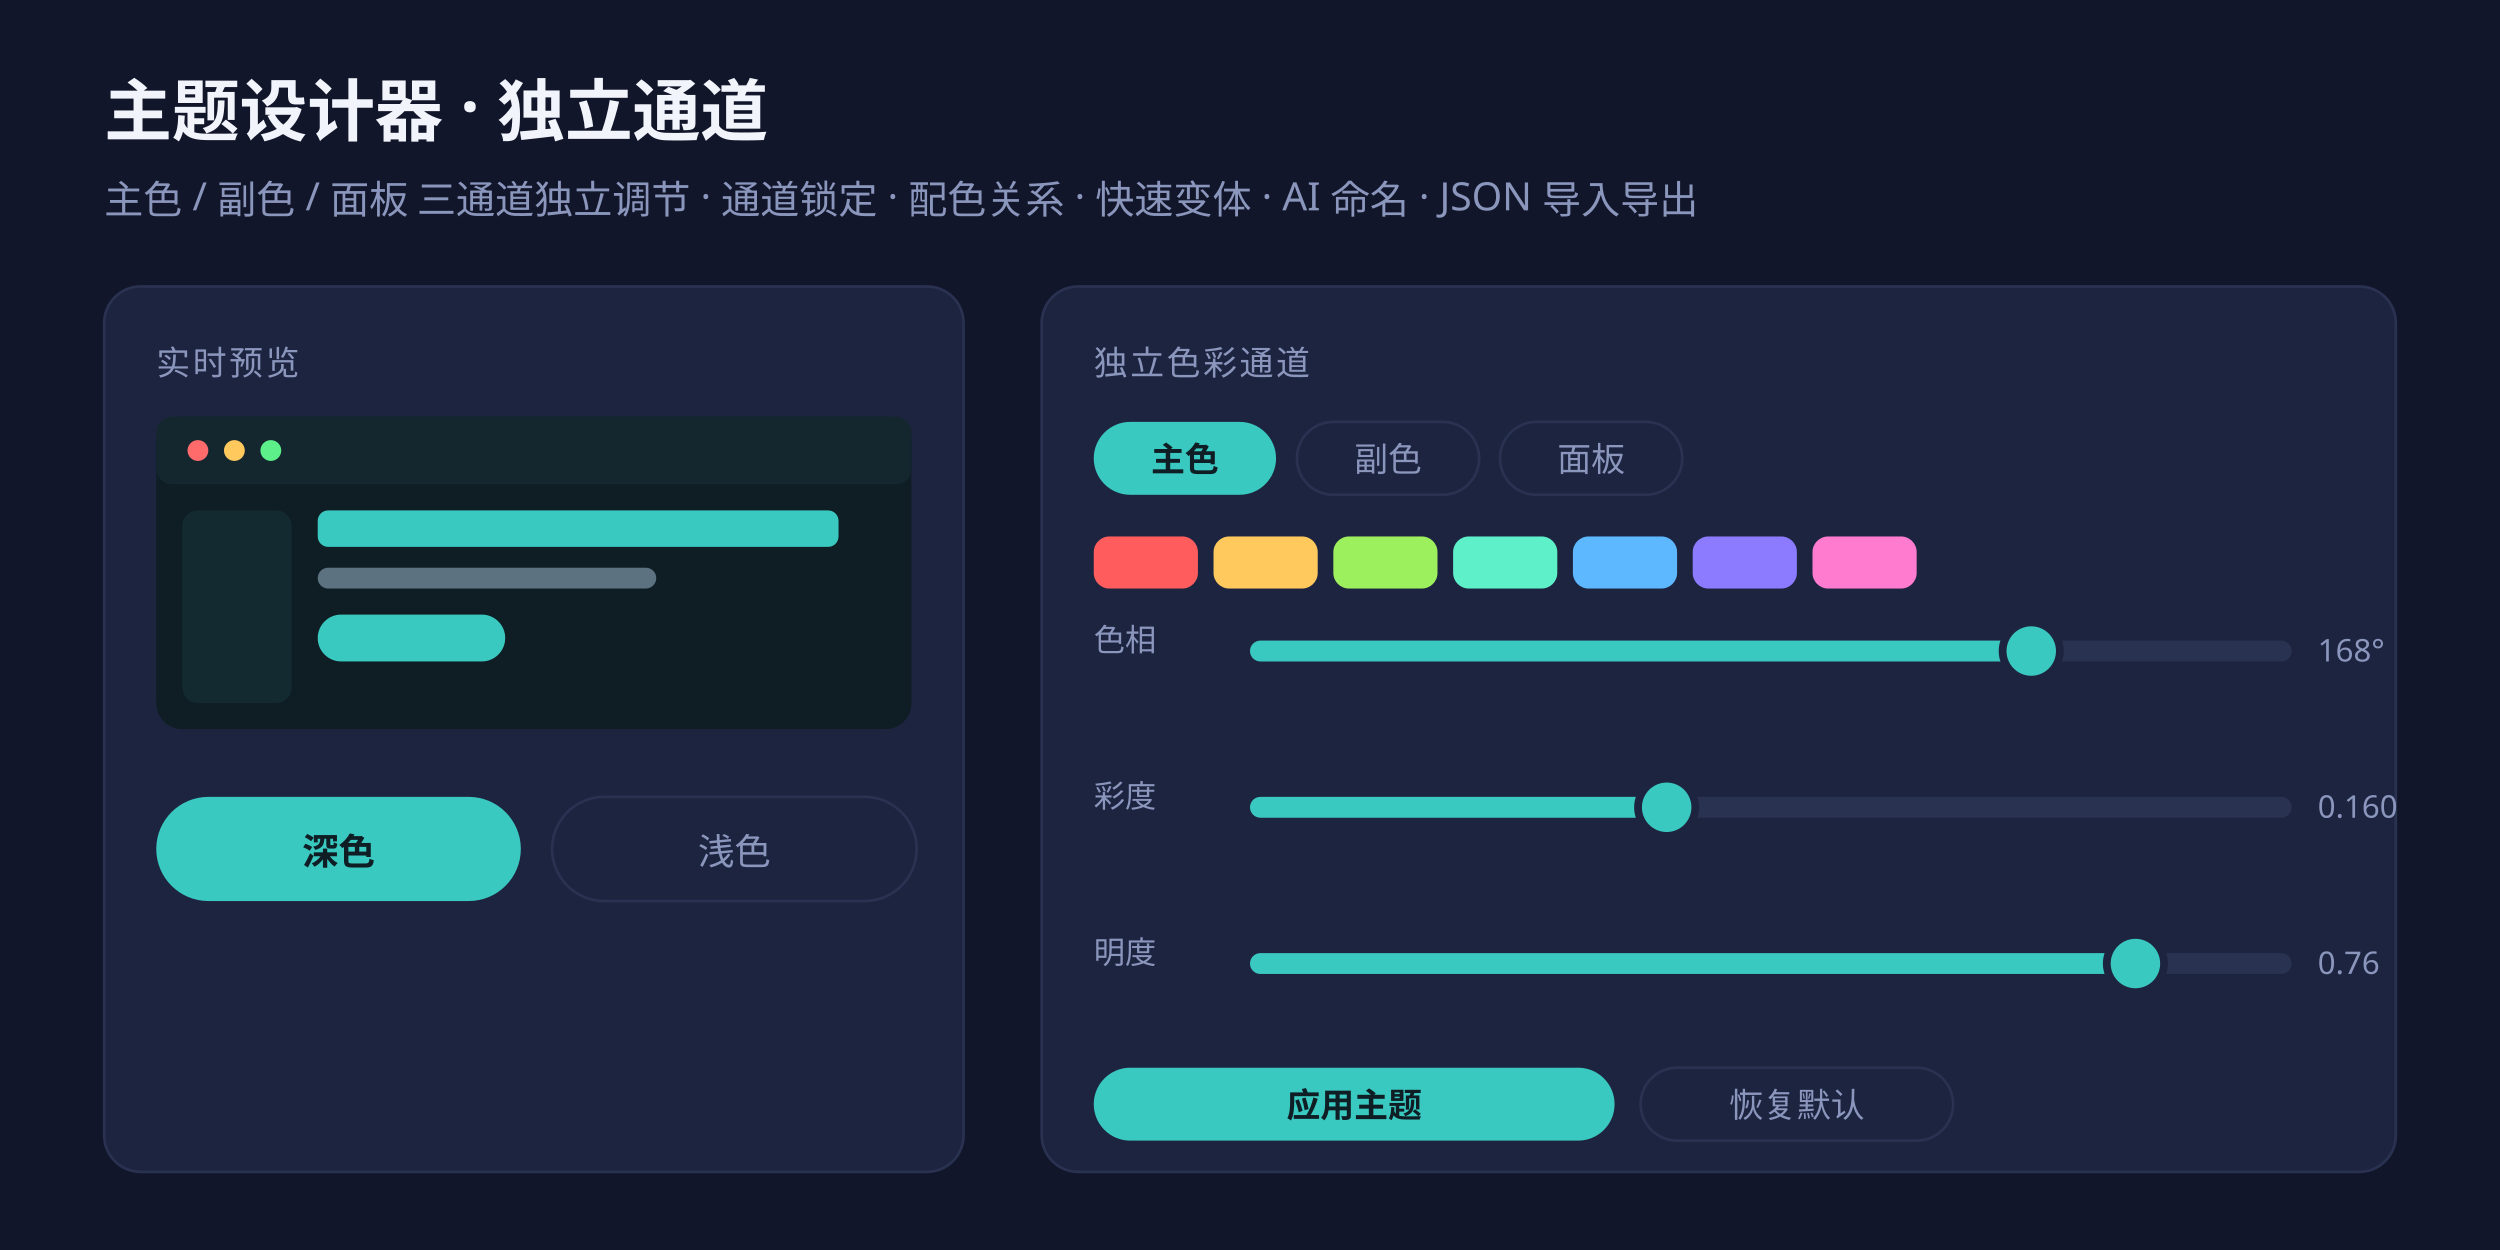
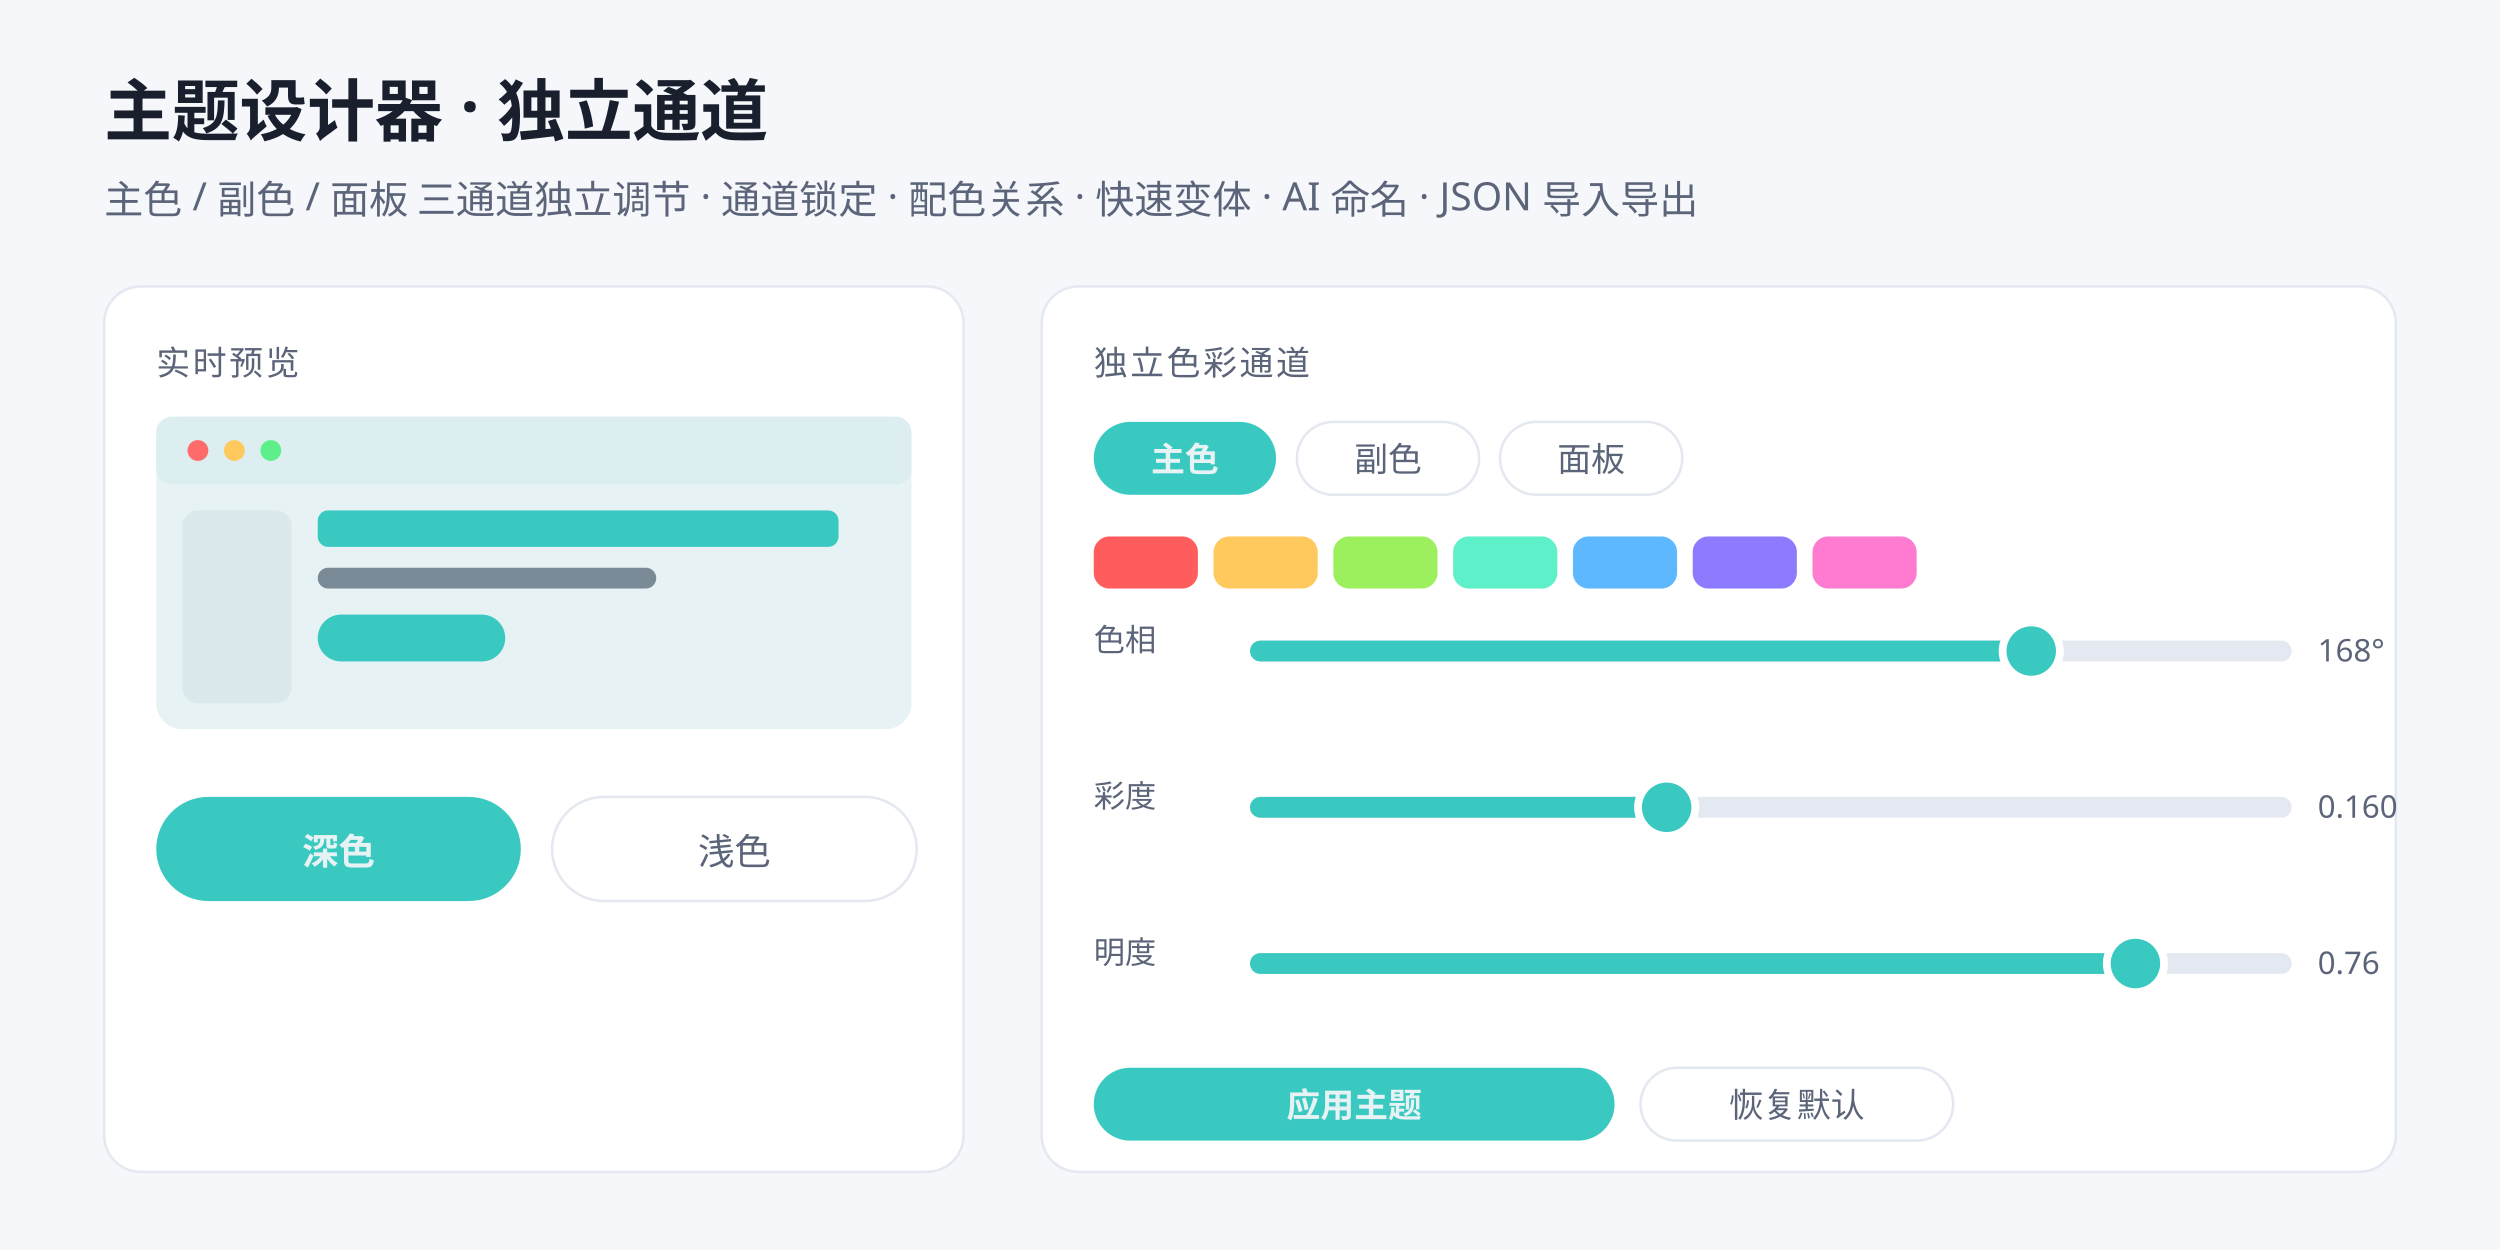
<svg xmlns="http://www.w3.org/2000/svg" width="960" height="480" viewBox="0 0 960 480" font-family="'Segoe UI','PingFang SC',sans-serif">
-   <rect width="960" height="480" fill="#12162a" />
-   <text x="40" y="52" font-size="26" font-weight="700" fill="#f2f4fb">主题设计器 · 独立通道</text>
-   <text x="40" y="82" font-size="15" fill="#8b96bd">主色 / 副色 / 面板 三通道独立调节 · 通道锁定 · 配色关系 · 快速变体 · AI 命名 · JSON 导入导出</text>
+   <rect width="960" height="480" fill="#f5f7fb" />
+   <text x="40" y="52" font-size="26" font-weight="700" fill="#1a1f2e">主题设计器 · 独立通道</text>
+   <text x="40" y="82" font-size="15" fill="#5b6478">主色 / 副色 / 面板 三通道独立调节 · 通道锁定 · 配色关系 · 快速变体 · AI 命名 · JSON 导入导出</text>
  <g transform="translate(40,110)">
-     <rect width="330" height="340" rx="14" fill="#1d2440" stroke="#2a3252" />
-     <text x="20" y="34" font-size="13" fill="#8b96bd" letter-spacing="1">实时预览</text>
+     <rect width="330" height="340" rx="14" fill="#ffffff" stroke="#e4e8f0" />
+     <text x="20" y="34" font-size="13" fill="#5b6478" letter-spacing="1">实时预览</text>
    <g transform="translate(20,50)">
-       <rect width="290" height="120" rx="10" fill="#0f1d24" />
-       <rect x="0" y="0" width="290" height="26" rx="6" fill="#14262e" />
+       <rect width="290" height="120" rx="10" fill="#e6f2f4" />
+       <rect x="0" y="0" width="290" height="26" rx="6" fill="#dceef0" />
      <circle cx="16" cy="13" r="4" fill="#ff6b6b" />
      <circle cx="30" cy="13" r="4" fill="#ffc95d" />
      <circle cx="44" cy="13" r="4" fill="#5df08a" />
-       <rect x="10" y="36" width="42" height="74" rx="6" fill="#122a30" />
+       <rect x="10" y="36" width="42" height="74" rx="6" fill="#dce9ec" />
      <rect x="62" y="36" width="200" height="14" rx="4" fill="#3ac9c0" />
-       <rect x="62" y="58" width="130" height="8" rx="4" fill="#5c7280" />
+       <rect x="62" y="58" width="130" height="8" rx="4" fill="#7a8a96" />
      <rect x="62" y="76" width="72" height="18" rx="9" fill="#3ac9c0" />
    </g>
    <g transform="translate(20,196)">
      <rect x="0" y="0" width="140" height="40" rx="20" fill="#3ac9c0" />
-       <text x="70" y="26" font-size="14" font-weight="600" fill="#0f1d24" text-anchor="middle">深色</text>
-       <rect x="152" y="0" width="140" height="40" rx="20" fill="#1d2440" stroke="#2a3252" />
-       <text x="222" y="26" font-size="14" fill="#8b96bd" text-anchor="middle">浅色</text>
+       <text x="70" y="26" font-size="14" font-weight="600" fill="#e6f2f4" text-anchor="middle">深色</text>
+       <rect x="152" y="0" width="140" height="40" rx="20" fill="#ffffff" stroke="#e4e8f0" />
+       <text x="222" y="26" font-size="14" fill="#5b6478" text-anchor="middle">浅色</text>
    </g>
  </g>
  <g transform="translate(400,110)">
-     <rect width="520" height="340" rx="14" fill="#1d2440" stroke="#2a3252" />
-     <text x="20" y="34" font-size="13" fill="#8b96bd" letter-spacing="1">独立色彩通道</text>
+     <rect width="520" height="340" rx="14" fill="#ffffff" stroke="#e4e8f0" />
+     <text x="20" y="34" font-size="13" fill="#5b6478" letter-spacing="1">独立色彩通道</text>
    <g transform="translate(20,52)">
      <rect x="0" y="0" width="70" height="28" rx="14" fill="#3ac9c0" />
-       <text x="35" y="19" font-size="13" font-weight="600" fill="#0f1d24" text-anchor="middle">主色</text>
-       <rect x="78" y="0" width="70" height="28" rx="14" fill="#1d2440" stroke="#2a3252" />
-       <text x="113" y="19" font-size="13" fill="#8b96bd" text-anchor="middle">副色</text>
-       <rect x="156" y="0" width="70" height="28" rx="14" fill="#1d2440" stroke="#2a3252" />
-       <text x="191" y="19" font-size="13" fill="#8b96bd" text-anchor="middle">面板</text>
+       <text x="35" y="19" font-size="13" font-weight="600" fill="#e6f2f4" text-anchor="middle">主色</text>
+       <rect x="78" y="0" width="70" height="28" rx="14" fill="#ffffff" stroke="#e4e8f0" />
+       <text x="113" y="19" font-size="13" fill="#5b6478" text-anchor="middle">副色</text>
+       <rect x="156" y="0" width="70" height="28" rx="14" fill="#ffffff" stroke="#e4e8f0" />
+       <text x="191" y="19" font-size="13" fill="#5b6478" text-anchor="middle">面板</text>
    </g>
    <g transform="translate(20,96)">
      <rect x="0" y="0" width="40" height="20" rx="6" fill="#ff5d5d" />
      <rect x="46" y="0" width="40" height="20" rx="6" fill="#ffc95d" />
      <rect x="92" y="0" width="40" height="20" rx="6" fill="#9df05d" />
      <rect x="138" y="0" width="40" height="20" rx="6" fill="#5df0c9" />
      <rect x="184" y="0" width="40" height="20" rx="6" fill="#5db8ff" />
      <rect x="230" y="0" width="40" height="20" rx="6" fill="#8d7bff" />
      <rect x="276" y="0" width="40" height="20" rx="6" fill="#ff7bd0" />
    </g>
    <g transform="translate(20,140)">
-       <text x="0" y="0" font-size="12" fill="#8b96bd">色相</text>
-       <rect x="60" y="-4" width="400" height="8" rx="4" fill="#2a3252" />
+       <text x="0" y="0" font-size="12" fill="#5b6478">色相</text>
+       <rect x="60" y="-4" width="400" height="8" rx="4" fill="#e4e8f0" />
      <rect x="60" y="-4" width="300" height="8" rx="4" fill="#3ac9c0" />
-       <circle cx="360" cy="0" r="11" fill="#3ac9c0" stroke="#1d2440" stroke-width="3" />
-       <text x="470" y="4" font-size="12" fill="#8b96bd">168°</text>
+       <circle cx="360" cy="0" r="11" fill="#3ac9c0" stroke="#ffffff" stroke-width="3" />
+       <text x="470" y="4" font-size="12" fill="#5b6478">168°</text>
    </g>
    <g transform="translate(20,200)">
-       <text x="0" y="0" font-size="12" fill="#8b96bd">彩度</text>
-       <rect x="60" y="-4" width="400" height="8" rx="4" fill="#2a3252" />
+       <text x="0" y="0" font-size="12" fill="#5b6478">彩度</text>
+       <rect x="60" y="-4" width="400" height="8" rx="4" fill="#e4e8f0" />
      <rect x="60" y="-4" width="160" height="8" rx="4" fill="#3ac9c0" />
-       <circle cx="220" cy="0" r="11" fill="#3ac9c0" stroke="#1d2440" stroke-width="3" />
-       <text x="470" y="4" font-size="12" fill="#8b96bd">0.160</text>
+       <circle cx="220" cy="0" r="11" fill="#3ac9c0" stroke="#ffffff" stroke-width="3" />
+       <text x="470" y="4" font-size="12" fill="#5b6478">0.160</text>
    </g>
    <g transform="translate(20,260)">
-       <text x="0" y="0" font-size="12" fill="#8b96bd">明度</text>
-       <rect x="60" y="-4" width="400" height="8" rx="4" fill="#2a3252" />
+       <text x="0" y="0" font-size="12" fill="#5b6478">明度</text>
+       <rect x="60" y="-4" width="400" height="8" rx="4" fill="#e4e8f0" />
      <rect x="60" y="-4" width="340" height="8" rx="4" fill="#3ac9c0" />
-       <circle cx="400" cy="0" r="11" fill="#3ac9c0" stroke="#1d2440" stroke-width="3" />
-       <text x="470" y="4" font-size="12" fill="#8b96bd">0.76</text>
+       <circle cx="400" cy="0" r="11" fill="#3ac9c0" stroke="#ffffff" stroke-width="3" />
+       <text x="470" y="4" font-size="12" fill="#5b6478">0.76</text>
    </g>
    <g transform="translate(20,300)">
      <rect x="0" y="0" width="200" height="28" rx="14" fill="#3ac9c0" />
-       <text x="100" y="19" font-size="13" font-weight="600" fill="#0f1d24" text-anchor="middle">应用主题</text>
-       <rect x="210" y="0" width="120" height="28" rx="14" fill="#1d2440" stroke="#2a3252" />
-       <text x="270" y="19" font-size="13" fill="#8b96bd" text-anchor="middle">恢复默认</text>
+       <text x="100" y="19" font-size="13" font-weight="600" fill="#e6f2f4" text-anchor="middle">应用主题</text>
+       <rect x="210" y="0" width="120" height="28" rx="14" fill="#ffffff" stroke="#e4e8f0" />
+       <text x="270" y="19" font-size="13" fill="#5b6478" text-anchor="middle">恢复默认</text>
    </g>
  </g>
</svg>
